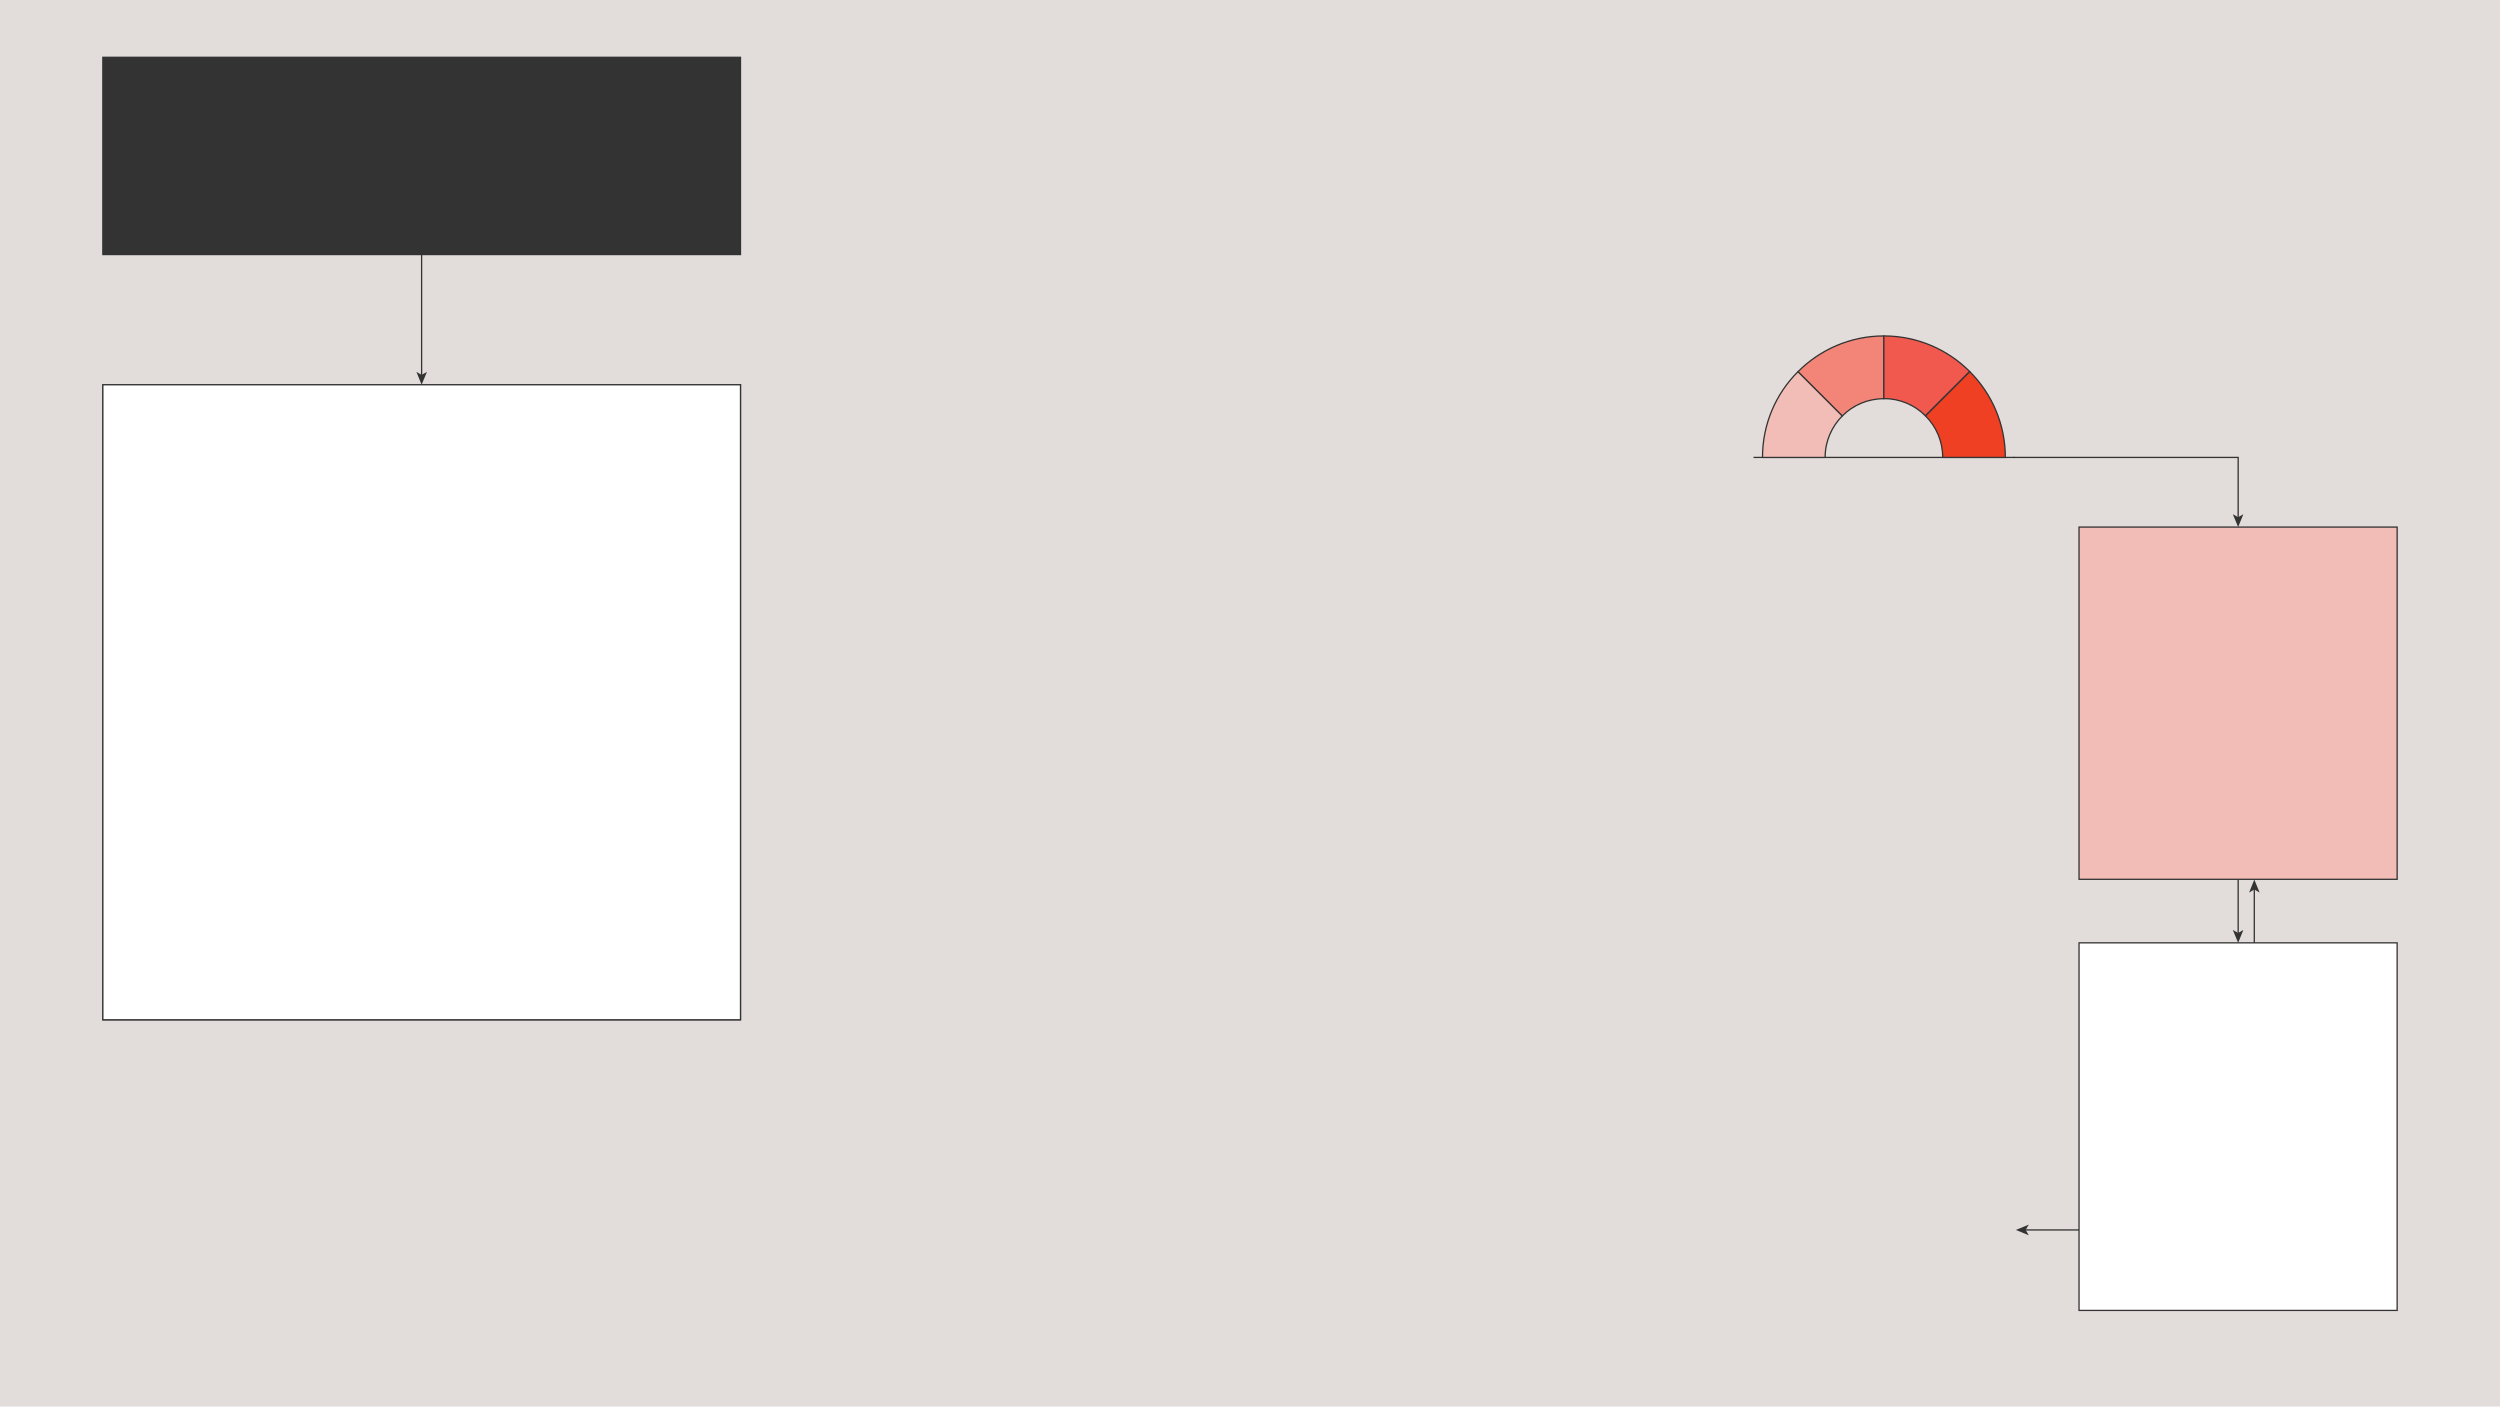
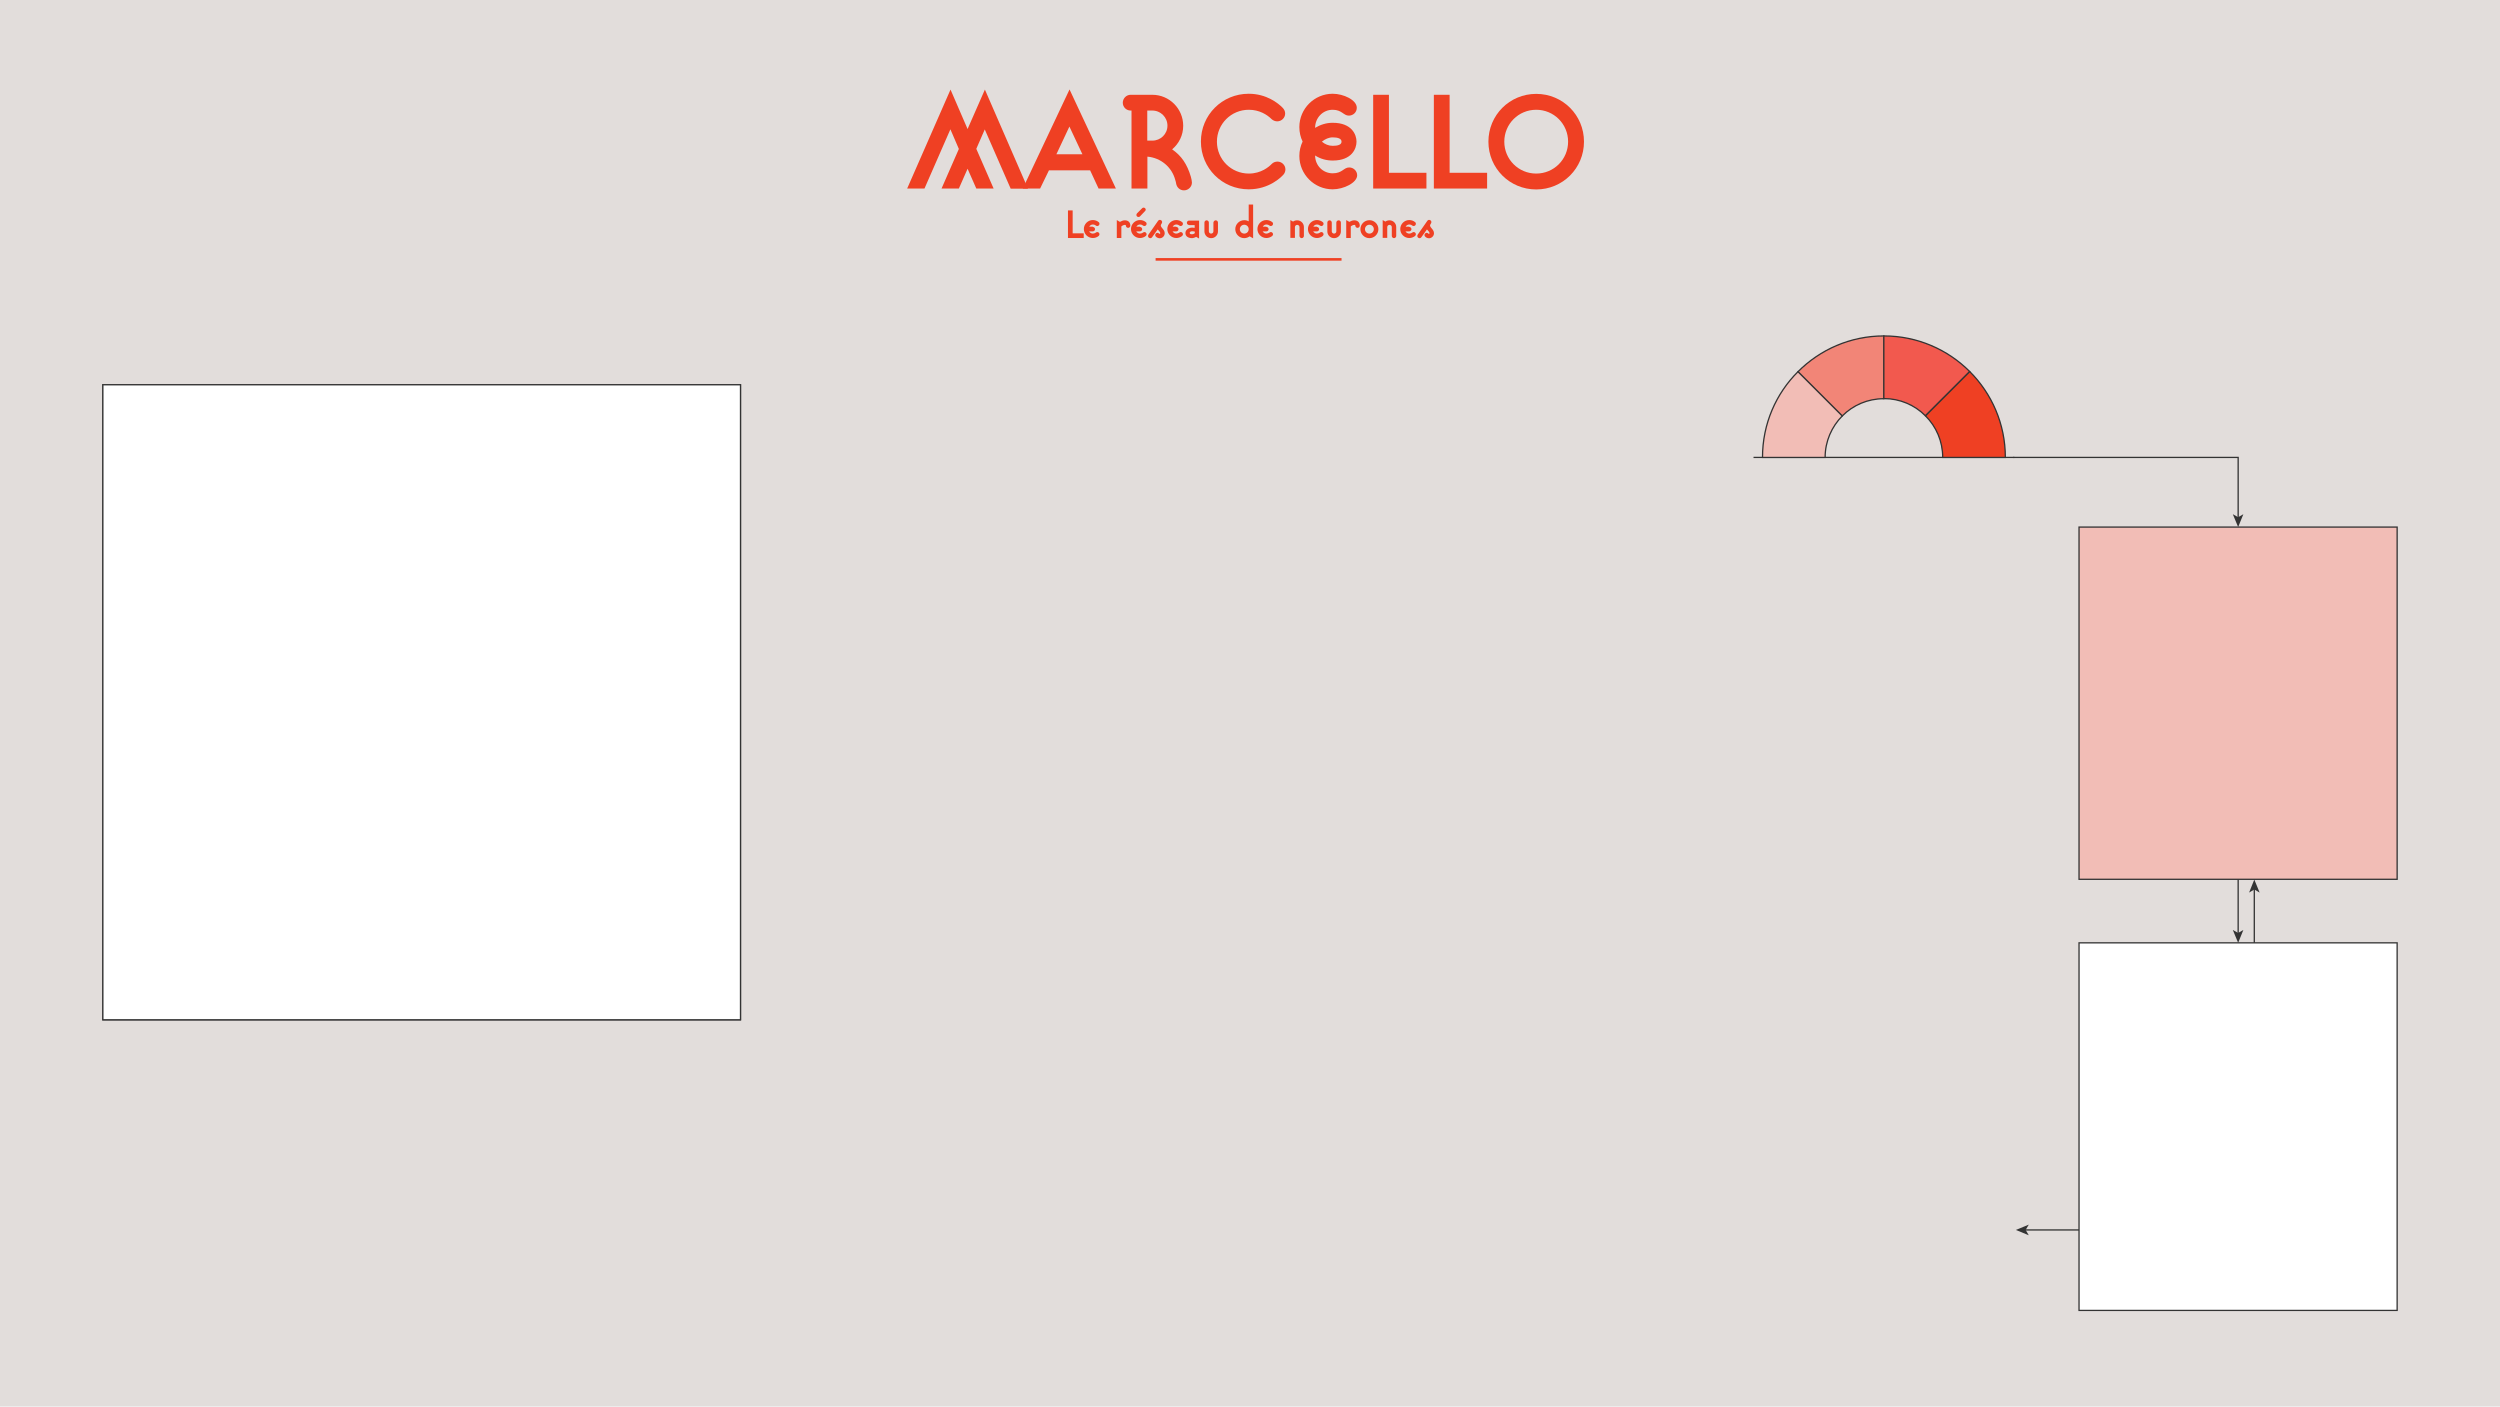
<svg xmlns="http://www.w3.org/2000/svg" version="1.1" id="Calque_1" x="0px" y="0px" viewBox="0 0 1920 1080" style="enable-background:new 0 0 1920 1080;" xml:space="preserve">
  <style type="text/css">
	.st0{fill:#E2DDDB;}
	.st1{fill:#FFFFFF;stroke:#333333;stroke-miterlimit:10;}
	.st2{fill:none;stroke:#333333;stroke-miterlimit:10;}
	.st3{fill:#333333;}
	.st4{fill:#F2BDB6;stroke:#333333;stroke-miterlimit:10;}
	.st5{fill:#F28577;stroke:#333333;stroke-miterlimit:10;}
	.st6{fill:#F2594E;stroke:#333333;stroke-miterlimit:10;}
	.st7{fill:#EF4023;stroke:#333333;stroke-miterlimit:10;}
- 	.st8{fill:#333333;stroke:#333333;stroke-miterlimit:10;}
+ 	.st8{fill:#EF4023;}
+ 	.st9{fill:none;stroke:#EF4023;stroke-width:2;stroke-miterlimit:10;}
</style>
  <g id="Calque_1_1_">
    <g>
-       <rect y="0" class="st0" width="1920" height="1080" />
+       <rect class="st0" width="1920" height="1080" />
    </g>
    <g>
      <g>
        <rect x="79" y="295.5" class="st1" width="489.7" height="487.7" />
      </g>
    </g>
    <g>
      <g>
        <g>
          <polyline class="st2" points="1546.2,351.3 1718.9,351.3 1718.9,397.8     " />
          <g>
            <polygon class="st3" points="1718.9,404.8 1714.8,394.9 1718.9,397.2 1722.9,394.9      " />
          </g>
        </g>
      </g>
    </g>
    <rect x="1596.7" y="404.8" class="st4" width="244.3" height="270.5" />
    <rect x="1596.7" y="724.1" class="st1" width="244.3" height="282.3" />
    <g>
      <line class="st2" x1="1547" y1="351.3" x2="1346.7" y2="351.3" />
      <path class="st4" d="M1353.6,351.3h48.1c0-12.5,5.1-23.7,13.2-31.9l-34-34C1364,302.2,1353.6,325.5,1353.6,351.3z" />
      <path class="st5" d="M1380.9,285.4l34,34c8.2-8.2,19.4-13.2,31.9-13.2V258C1421.1,258,1397.8,268.5,1380.9,285.4z" />
      <path class="st6" d="M1446.8,258v48.1c12.4,0,23.7,5,31.9,13.2l34-34C1495.9,268.5,1472.6,258,1446.8,258z" />
      <path class="st7" d="M1512.8,285.4l-34,34c8.2,8.2,13.2,19.4,13.2,31.9h48.1C1540.1,325.5,1529.6,302.2,1512.8,285.4z" />
    </g>
    <g>
      <rect x="79" y="295.5" class="st1" width="489.7" height="487.7" />
-     </g>
-     <g>
-       <rect x="79" y="44" class="st8" width="489.7" height="151.5" />
-     </g>
-     <g>
-       <g>
-         <line class="st2" x1="323.8" y1="288.5" x2="323.8" y2="195.5" />
-         <g>
-           <polygon class="st3" points="323.8,295.5 327.9,285.6 323.8,287.9 319.8,285.6     " />
-         </g>
-       </g>
    </g>
    <g>
      <g>
        <line class="st2" x1="1718.9" y1="675.5" x2="1718.9" y2="717" />
        <g>
          <polygon class="st3" points="1718.9,724.1 1714.8,714.2 1718.9,716.5 1722.9,714.2     " />
        </g>
      </g>
    </g>
    <g>
      <g>
        <line class="st2" x1="1731.3" y1="724.1" x2="1731.3" y2="682.6" />
        <g>
          <polygon class="st3" points="1731.3,675.5 1735.4,685.5 1731.3,683.1 1727.3,685.5     " />
        </g>
      </g>
    </g>
    <g>
      <g>
        <line class="st2" x1="1596.7" y1="944.6" x2="1555.2" y2="944.6" />
        <g>
          <polygon class="st3" points="1548.2,944.6 1558.1,940.5 1555.7,944.6 1558.1,948.7     " />
        </g>
      </g>
    </g>
  </g>
  <g id="Calque_2_1_">
</g>
  <g id="Calque_3">
</g>
+   <g>
+     <g>
+       <path class="st8" d="M820.2,182.7v-21.1h3.6v17.6h8.5v3.6H820.2z" />
+       <path class="st8" d="M839.3,174.3c0.9,0,1.7,0.8,1.7,1.7s-0.8,1.7-1.7,1.7h-2.9c0.6,1,1.7,1.7,2.9,1.7c0.9,0,1.5-0.3,2.2-0.7    c0.4-0.3,0.8-0.5,1.2-0.5c0.9,0,1.7,0.8,1.7,1.7c0,0.4-0.2,0.9-0.6,1.3c-1.2,1-2.8,1.6-4.5,1.6c-3.8,0-6.9-3.1-6.9-6.9    s3.1-6.9,6.9-6.9c1.7,0,3.3,0.6,4.5,1.6c0.5,0.4,0.6,0.9,0.6,1.3c0,0.9-0.8,1.7-1.7,1.7c-0.4,0-0.7-0.1-1.1-0.4    c-0.6-0.5-1.4-0.8-2.2-0.8c-1.3,0-2.3,0.7-2.9,1.7H839.3z" />
+       <path class="st8" d="M857.7,182.7V169l2.4,1.4c1.2-0.7,2.5-1.2,3.8-1.2c2.5,0,4.2,1.5,4.2,4.1c0,0.9-0.8,1.7-1.7,1.7    c-1,0-1.7-0.8-1.7-1.7c0-0.4-0.3-0.6-0.7-0.6c-0.9,0-2,0.5-2.8,1.2v8.9H857.7z" />
+       <path class="st8" d="M875.5,174.3c0.9,0,1.7,0.8,1.7,1.7s-0.8,1.7-1.7,1.7h-2.9c0.6,1,1.7,1.7,2.9,1.7c0.9,0,1.5-0.3,2.2-0.7    c0.4-0.3,0.8-0.5,1.2-0.5c0.9,0,1.7,0.8,1.7,1.7c0,0.4-0.2,0.9-0.6,1.3c-1.2,1-2.8,1.6-4.5,1.6c-3.8,0-6.9-3.1-6.9-6.9    s3.1-6.9,6.9-6.9c1.7,0,3.3,0.6,4.5,1.6c0.5,0.4,0.6,0.9,0.6,1.3c0,0.9-0.8,1.7-1.7,1.7c-0.4,0-0.7-0.1-1.1-0.4    c-0.6-0.5-1.4-0.8-2.2-0.8c-1.3,0-2.3,0.7-2.9,1.7H875.5z M875.5,166.2c-0.6,0.6-1.6,0.6-2.3,0c-0.6-0.6-0.6-1.6,0-2.3l4-4    c0.6-0.6,1.6-0.6,2.2,0c0.7,0.6,0.7,1.6,0,2.2L875.5,166.2z" />
+       <path class="st8" d="M884.8,182.2c-0.5,0.8-1.6,1-2.4,0.4c-0.8-0.5-0.9-1.6-0.4-2.4l7.4-10.6c0.5-0.8,1.6-1,2.4-0.4    c0.8,0.5,0.9,1.6,0.4,2.4l-0.4,0.6c-1.5,2.2,2.7,3.6,2.7,6.9c0,2.2-1.8,3.9-3.9,3.9c-1.5,0-3.4-1.1-3.4-2.5c0-0.9,0.8-1.7,1.7-1.7    c1.1,0,1.1,0.8,1.7,0.8c0.3,0,0.5-0.2,0.5-0.5c0-0.9-0.8-1.5-2-2.9L884.8,182.2z" />
+       <path class="st8" d="M903.4,174.3c0.9,0,1.7,0.8,1.7,1.7s-0.8,1.7-1.7,1.7h-2.9c0.6,1,1.7,1.7,2.9,1.7c0.9,0,1.5-0.3,2.2-0.7    c0.4-0.3,0.8-0.5,1.2-0.5c0.9,0,1.7,0.8,1.7,1.7c0,0.4-0.2,0.9-0.6,1.3c-1.2,1-2.8,1.6-4.5,1.6c-3.8,0-6.9-3.1-6.9-6.9    s3.1-6.9,6.9-6.9c1.7,0,3.3,0.6,4.5,1.6c0.5,0.4,0.6,0.9,0.6,1.3c0,0.9-0.8,1.7-1.7,1.7c-0.4,0-0.7-0.1-1.1-0.4    c-0.6-0.5-1.4-0.8-2.2-0.8c-1.3,0-2.3,0.7-2.9,1.7H903.4z" />
+       <path class="st8" d="M913.2,172.8c-0.9,0-1.7-0.8-1.7-1.7s0.8-1.7,1.7-1.7h7.7v13.8l-2.3-1.3c-0.7,0.5-2.3,1-3.1,1    c-2.9,0-5.1-1.4-5.1-3.9c0-2.7,2.7-4.2,5.3-4.2c0.6,0,1.2,0.1,1.8,0.2v-2.1H913.2z M917.7,177.9c-0.7-0.2-1.5-0.3-2.1-0.3    c-0.7,0-1.9,0.2-1.9,1.3c0,0.6,0.6,1,1.6,1c1,0,1.7-0.3,2.3-0.8V177.9z" />
+       <path class="st8" d="M933.7,169.2c0.9,0,1.7,0.8,1.7,1.7v6.8c0,2.9-2.3,5.2-5.2,5.2c-2.9,0-5.2-2.3-5.2-5.2v-6.8    c0-0.9,0.8-1.7,1.7-1.7c0.9,0,1.7,0.8,1.7,1.7v6.8c0,0.9,0.8,1.7,1.7,1.7c1,0,1.8-0.7,1.8-1.7v-6.8    C932,170,932.8,169.2,933.7,169.2z" />
+       <path class="st8" d="M959.7,181.5c-0.9,0.7-2.4,1.4-4.1,1.4c-3.8,0-6.9-3.1-6.9-6.9s3.1-6.9,6.9-6.9c1.3,0,2.4,0.3,3.4,0.9v-12.9    h3.4v25.9L959.7,181.5z M955.6,172.6c-1.9,0-3.4,1.5-3.4,3.4c0,1.9,1.5,3.4,3.4,3.4s3.4-1.5,3.4-3.4    C959,174.1,957.5,172.6,955.6,172.6z" />
+       <path class="st8" d="M972.6,174.3c0.9,0,1.7,0.8,1.7,1.7s-0.8,1.7-1.7,1.7h-2.9c0.6,1,1.7,1.7,2.9,1.7c0.9,0,1.5-0.3,2.2-0.7    c0.4-0.3,0.8-0.5,1.2-0.5c0.9,0,1.7,0.8,1.7,1.7c0,0.4-0.2,0.9-0.6,1.3c-1.2,1-2.8,1.6-4.5,1.6c-3.8,0-6.9-3.1-6.9-6.9    s3.1-6.9,6.9-6.9c1.7,0,3.3,0.6,4.5,1.6c0.5,0.4,0.6,0.9,0.6,1.3c0,0.9-0.8,1.7-1.7,1.7c-0.4,0-0.7-0.1-1.1-0.4    c-0.6-0.5-1.4-0.8-2.2-0.8c-1.3,0-2.3,0.7-2.9,1.7H972.6z" />
+       <path class="st8" d="M991,182.7V169l2.1,1.2c0.4-0.4,1.6-1,3.1-1c2.9,0,5.2,2.3,5.2,5.2v6.8c0,0.9-0.8,1.7-1.7,1.7    s-1.7-0.8-1.7-1.7v-6.8c0-1-0.8-1.7-1.8-1.7c-0.9,0-1.7,0.8-1.7,1.7v8.3H991z" />
+       <path class="st8" d="M1011.4,174.3c0.9,0,1.7,0.8,1.7,1.7s-0.8,1.7-1.7,1.7h-2.9c0.6,1,1.7,1.7,2.9,1.7c0.9,0,1.5-0.3,2.2-0.7    c0.4-0.3,0.8-0.5,1.2-0.5c0.9,0,1.7,0.8,1.7,1.7c0,0.4-0.2,0.9-0.6,1.3c-1.2,1-2.8,1.6-4.5,1.6c-3.8,0-6.9-3.1-6.9-6.9    s3.1-6.9,6.9-6.9c1.7,0,3.3,0.6,4.5,1.6c0.5,0.4,0.6,0.9,0.6,1.3c0,0.9-0.8,1.7-1.7,1.7c-0.4,0-0.7-0.1-1.1-0.4    c-0.6-0.5-1.4-0.8-2.2-0.8c-1.3,0-2.3,0.7-2.9,1.7H1011.4z" />
+       <path class="st8" d="M1028.1,169.2c0.9,0,1.7,0.8,1.7,1.7v6.8c0,2.9-2.3,5.2-5.2,5.2s-5.2-2.3-5.2-5.2v-6.8c0-0.9,0.8-1.7,1.7-1.7    s1.7,0.8,1.7,1.7v6.8c0,0.9,0.8,1.7,1.7,1.7c1,0,1.8-0.7,1.8-1.7v-6.8C1026.3,170,1027.1,169.2,1028.1,169.2z" />
+       <path class="st8" d="M1033.9,182.7V169l2.4,1.4c1.2-0.7,2.5-1.2,3.8-1.2c2.5,0,4.2,1.5,4.2,4.1c0,0.9-0.8,1.7-1.7,1.7    c-1,0-1.7-0.8-1.7-1.7c0-0.4-0.3-0.6-0.7-0.6c-0.9,0-2,0.5-2.8,1.2v8.9H1033.9z" />
+       <path class="st8" d="M1051.7,182.9c-3.8,0-6.9-3.1-6.9-6.9s3.1-6.9,6.9-6.9s6.9,3.1,6.9,6.9S1055.5,182.9,1051.7,182.9z     M1048.3,176c0,1.9,1.5,3.4,3.4,3.4c1.9,0,3.4-1.5,3.4-3.4c0-1.9-1.5-3.4-3.4-3.4C1049.8,172.6,1048.3,174.1,1048.3,176z" />
+       <path class="st8" d="M1061.9,182.7V169l2.1,1.2c0.4-0.4,1.6-1,3.1-1c2.9,0,5.2,2.3,5.2,5.2v6.8c0,0.9-0.8,1.7-1.7,1.7    s-1.7-0.8-1.7-1.7v-6.8c0-1-0.8-1.7-1.8-1.7c-0.9,0-1.7,0.8-1.7,1.7v8.3H1061.9z" />
+       <path class="st8" d="M1082.3,174.3c0.9,0,1.7,0.8,1.7,1.7s-0.8,1.7-1.7,1.7h-2.9c0.6,1,1.7,1.7,2.9,1.7c0.9,0,1.5-0.3,2.2-0.7    c0.4-0.3,0.8-0.5,1.2-0.5c0.9,0,1.7,0.8,1.7,1.7c0,0.4-0.2,0.9-0.6,1.3c-1.2,1-2.8,1.6-4.5,1.6c-3.8,0-6.9-3.1-6.9-6.9    s3.1-6.9,6.9-6.9c1.7,0,3.3,0.6,4.5,1.6c0.5,0.4,0.6,0.9,0.6,1.3c0,0.9-0.8,1.7-1.7,1.7c-0.4,0-0.7-0.1-1.1-0.4    c-0.6-0.5-1.4-0.8-2.2-0.8c-1.3,0-2.3,0.7-2.9,1.7H1082.3z" />
+       <path class="st8" d="M1091.6,182.2c-0.5,0.8-1.6,1-2.4,0.4s-0.9-1.6-0.4-2.4l7.4-10.6c0.5-0.8,1.6-1,2.4-0.4    c0.8,0.5,0.9,1.6,0.4,2.4l-0.4,0.6c-1.5,2.2,2.7,3.6,2.7,6.9c0,2.2-1.8,3.9-3.9,3.9c-1.5,0-3.4-1.1-3.4-2.5c0-0.9,0.8-1.7,1.7-1.7    c1.1,0,1.1,0.8,1.7,0.8c0.3,0,0.5-0.2,0.5-0.5c0-0.9-0.8-1.5-2-2.9L1091.6,182.2z" />
+     </g>
+   </g>
+   <g>
+     <g>
+       <path class="st8" d="M763.1,144.8h-13.3l-6.7-15.2l-6.7,15.2h-13.3l13.3-30.4l-6.5-15.1L710,144.8h-13.3L730,68.8l13.1,30.3    l13.3-30.3l33.1,76.1h-13.3l-19.9-45.5l-6.5,14.9L763.1,144.8z" />
+       <path class="st8" d="M798.8,144.8h-13.3l35.9-76.1l35.6,76.1h-13.3l-6.5-14h-31.6L798.8,144.8z M821.3,97.2l-10,21.3h20    L821.3,97.2z" />
+       <path class="st8" d="M881.2,120.3v24.5H869V84.9h-0.7c-3.3,0-6-2.7-6-6c0-3.3,2.7-6.1,6-6.1H885c13.1,0,23.7,10.7,23.7,23.8    c0,7.3-3.3,13.7-8.5,18.1c7.1,4.9,11.5,11.3,14.4,21.1c0.4,1.3,0.8,3.5,0.8,4.4c0,3.3-2.8,6-6.1,6s-5.5-2.4-6-5.1    c-0.1-0.7-0.4-2.1-0.7-2.9C900,128.4,891.6,121.2,881.2,120.3z M885,84.9h-3.9V108h3.9c6.4,0,11.6-5.1,11.6-11.5    S891.4,84.9,885,84.9z" />
+       <path class="st8" d="M987,87.2c0,3.3-2.8,6-6.1,6c-1.6,0-3.2-0.7-4.3-1.7c-3.5-3.5-9.5-7.2-17.5-7.2c-13.6,0-24.5,10.9-24.5,24.5    c0,13.6,10.9,24.5,24.5,24.5c9.5,0,15.5-5.2,17.7-7.5c1.1-1.1,2.7-1.7,4.3-1.7c3.3,0,6.1,2.7,6.1,6c0,1.6-0.7,3.2-1.6,4.1    c-1.7,1.9-10.9,11.2-26.6,11.2c-20.4,0-36.7-16.3-36.7-36.7c0-20.4,16.3-36.7,36.7-36.7c13.7,0,22.7,7.3,26,10.7    C986.3,84,987,85.5,987,87.2z" />
+       <path class="st8" d="M1035.9,88.8c-4.1,0-5.3-4.5-12.4-4.5c-7.5,0-13.5,6.1-13.5,13.9c4-2.4,8.5-3.9,13.5-3.9    c14.8,0,18.3,9.2,18.3,14.5s-3.5,14.5-18.3,14.5c-4.9,0-9.5-1.3-13.5-3.9c0,7.7,6,13.7,13.5,13.7s8.4-4.5,12.7-4.5    c3.3,0,6.1,2.7,6.1,6c0,5.7-10.3,10.8-18.8,10.8c-14.1,0-25.6-11.5-25.6-25.6c0-4,0.9-7.7,2.5-11.1c-1.6-3.3-2.5-7.1-2.5-11.1    c0-14.1,11.5-25.6,25.6-25.6c8.3,0,18.5,4.8,18.5,10.7C1042.1,86.1,1039.3,88.8,1035.9,88.8z M1015.2,108.8c2.4,2,5.2,3.2,8.3,3.2    c3.9,0,6.8-0.8,6.8-3.2s-2.9-3.3-6.8-3.3C1020.5,105.5,1017.7,106.8,1015.2,108.8z" />
+       <path class="st8" d="M1054.6,144.8v-72h12.1v59.9h28.8v12.1H1054.6z" />
+       <path class="st8" d="M1101.2,144.8v-72h12.1v59.9h28.8v12.1H1101.2z" />
+       <path class="st8" d="M1179.8,145.5c-20.4,0-36.7-16.3-36.7-36.7c0-20.4,16.3-36.7,36.7-36.7c20.4,0,36.7,16.3,36.7,36.7    C1216.5,129.2,1200.2,145.5,1179.8,145.5z M1179.8,84.3c-13.6,0-24.5,10.9-24.5,24.5c0,13.6,10.9,24.5,24.5,24.5    c13.6,0,24.5-10.9,24.5-24.5C1204.3,95.2,1193.4,84.3,1179.8,84.3z" />
+     </g>
+   </g>
+   <line class="st9" x1="887.5" y1="199.2" x2="1030.3" y2="199.2" />
</svg>
